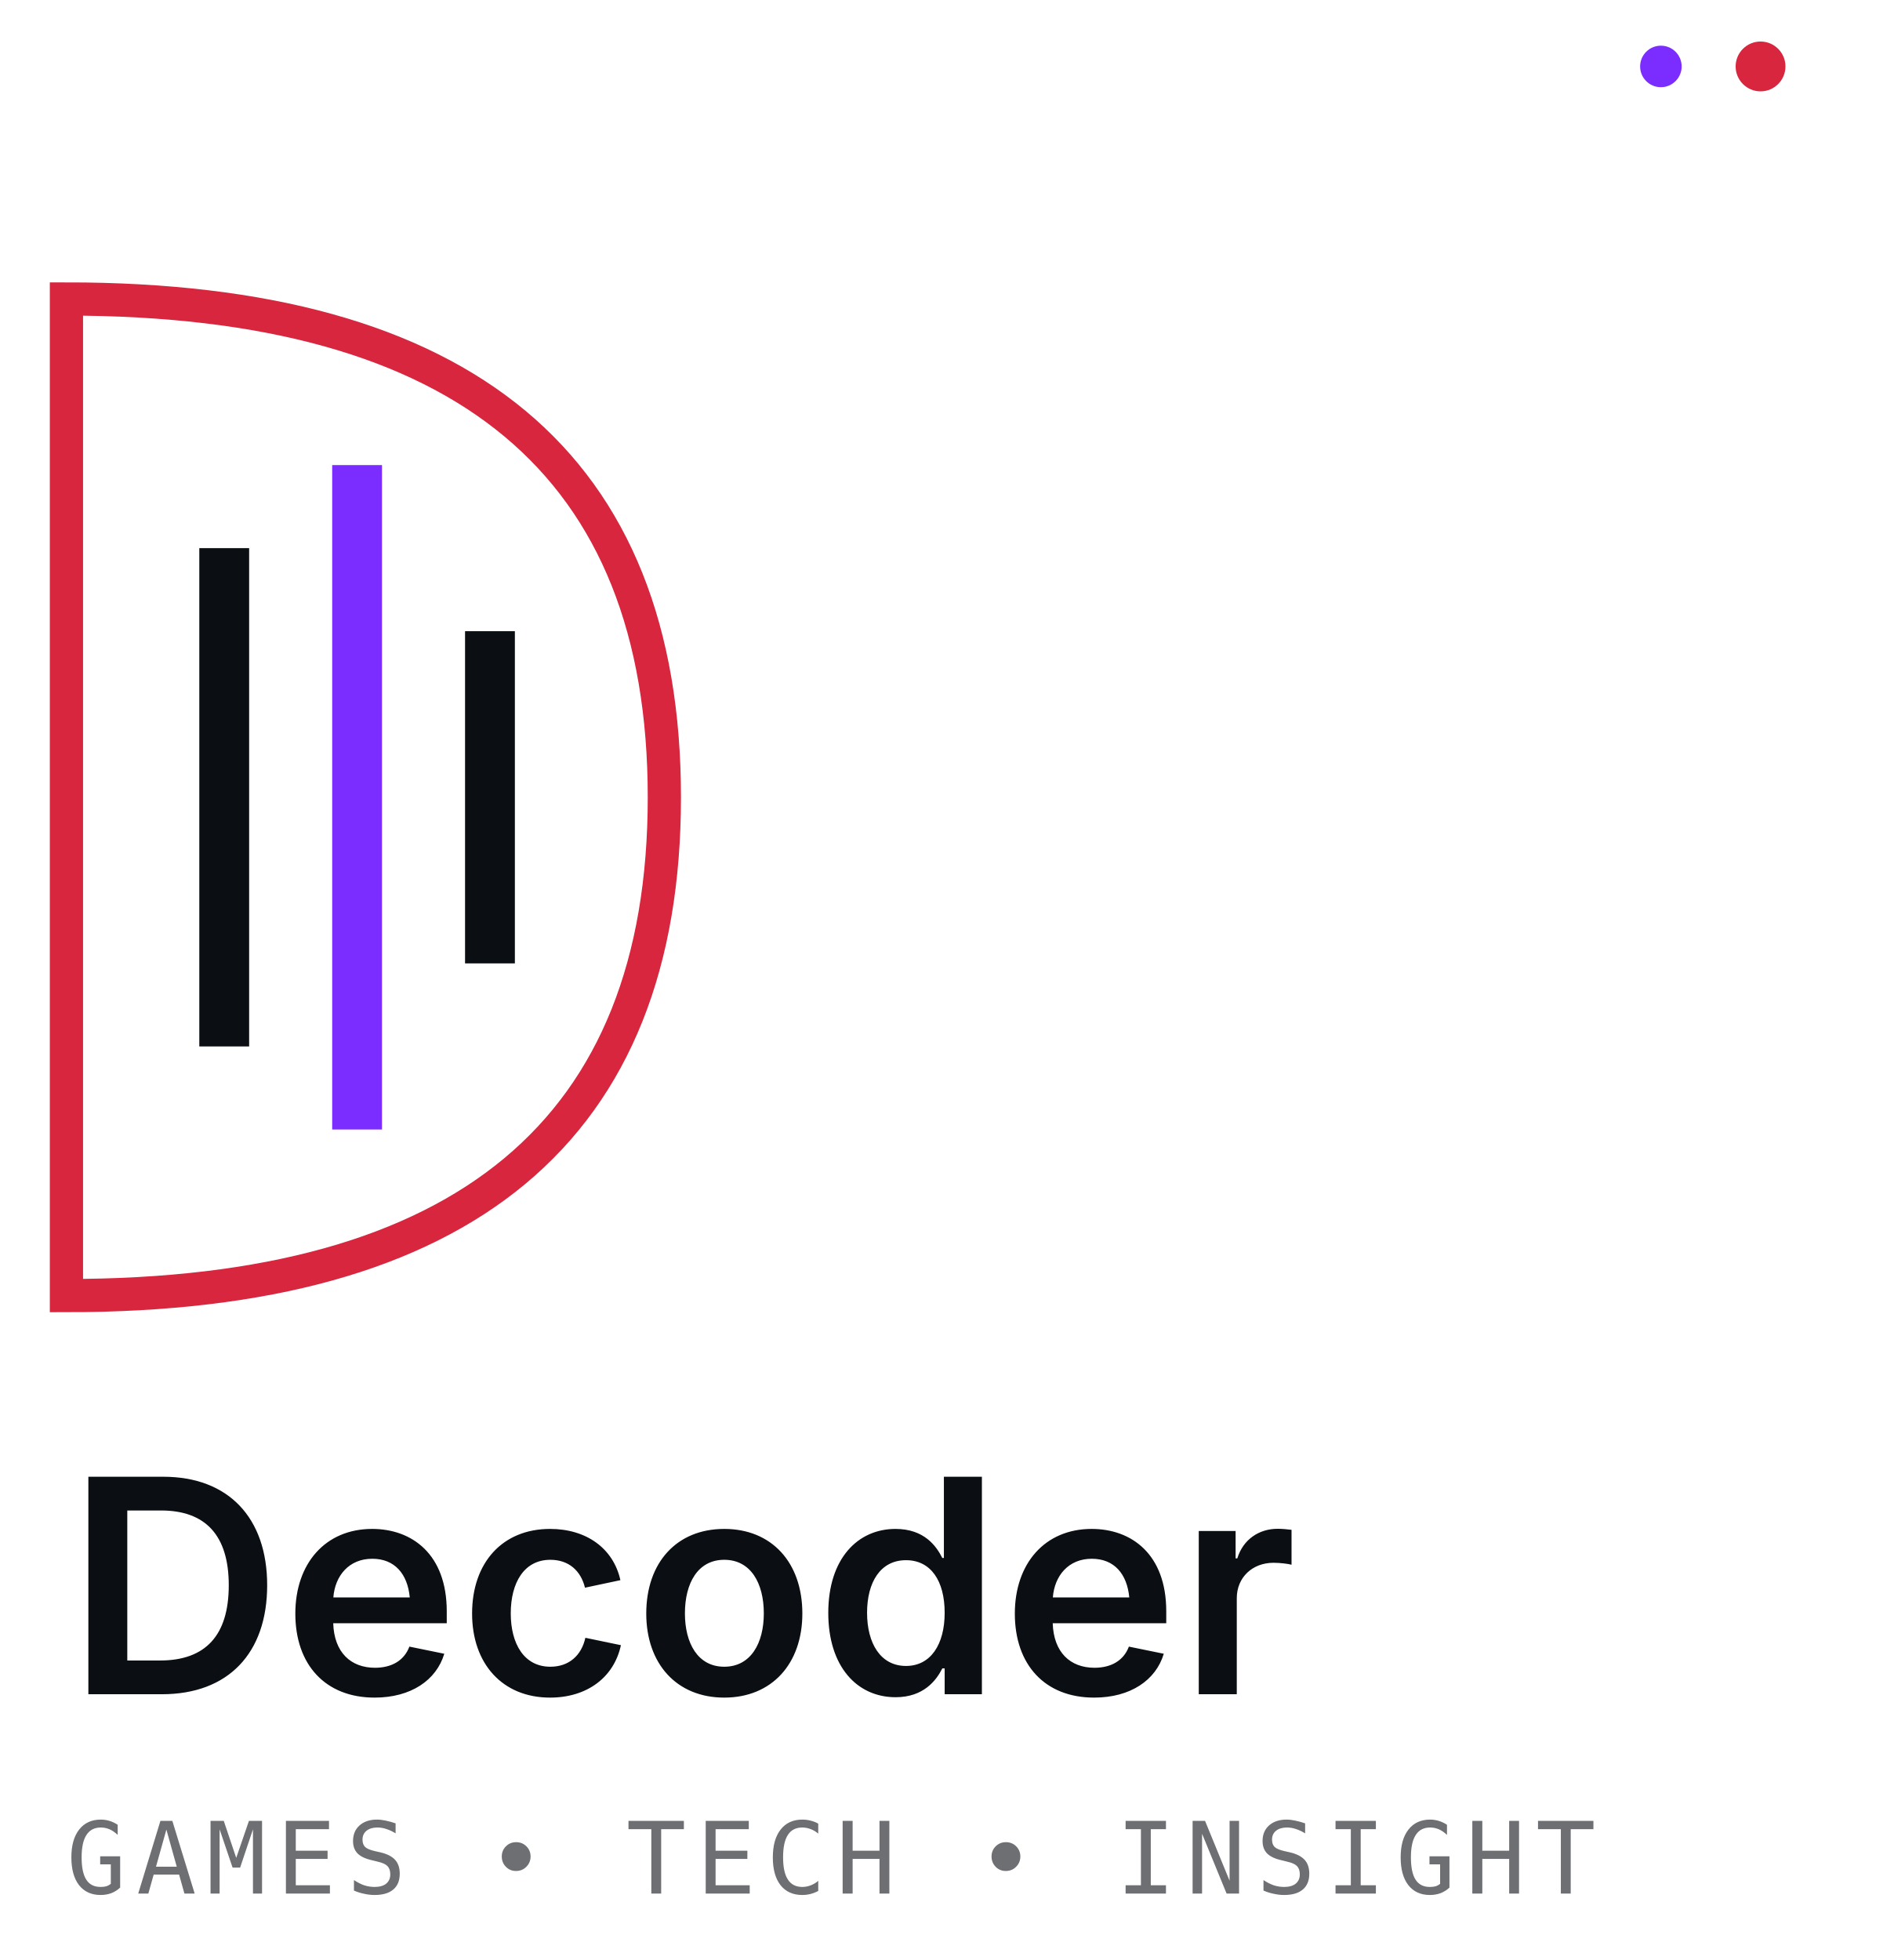
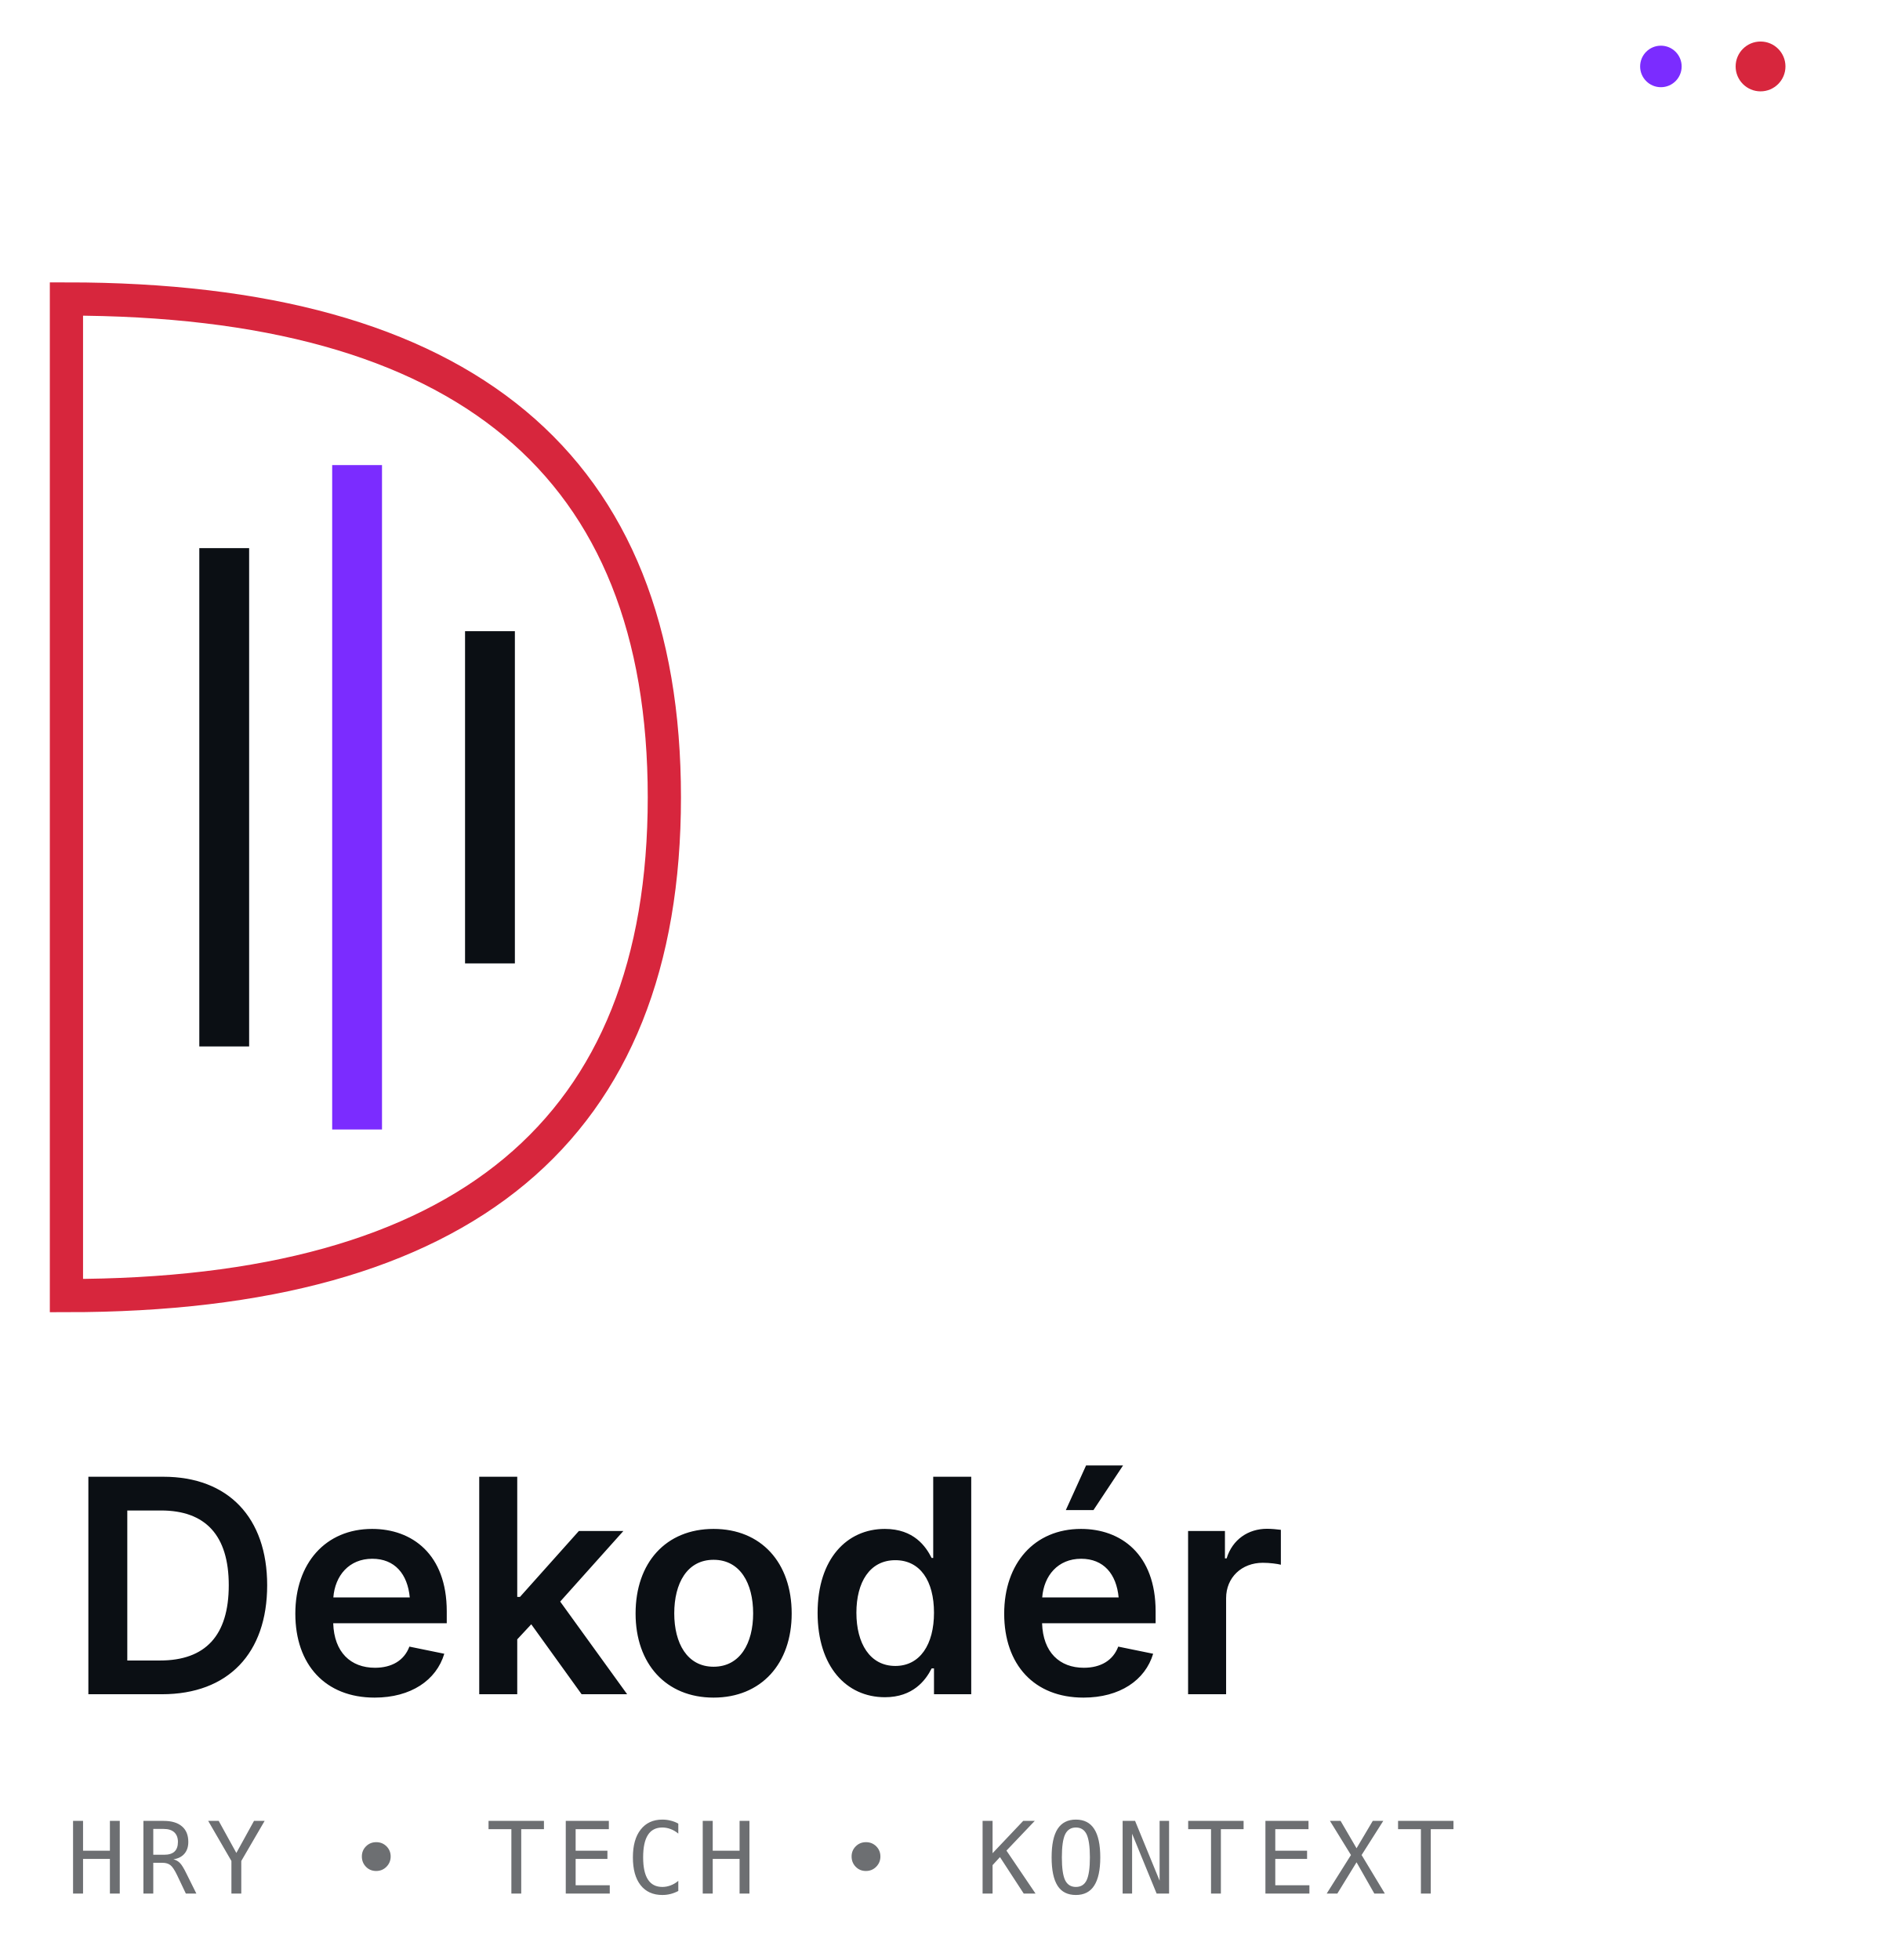
<svg xmlns="http://www.w3.org/2000/svg" width="228" height="236" viewBox="56 44 228 236" fill="none">
  <circle cx="256" cy="52" r="2.5" fill="#7B2CFF" />
  <circle cx="268" cy="52" r="3" fill="#D7263D" />
  <path d="M64 80 Q136 80 136 140 Q136 200 64 200 L64 80 Z" stroke="#D7263D" stroke-width="4" fill="none" />
  <rect x="80" y="110" width="6" height="60" fill="#0B0F14" />
  <rect x="96" y="100" width="6" height="80" fill="#7B2CFF" />
  <rect x="112" y="120" width="6" height="40" fill="#0B0F14" />
  <text x="64" y="248" fill="#0B0F14" font-family="Inter, system-ui, sans-serif" font-size="36" font-weight="600">
-     Decoder
+     Dekodér
  </text>
  <text x="64" y="272" fill="#0B0F14" opacity="0.6" font-family="JetBrains Mono, monospace" font-size="12" letter-spacing="1.2">
-     GAMES • TECH • INSIGHT
+     HRY • TECH • KONTEXT
  </text>
</svg>
